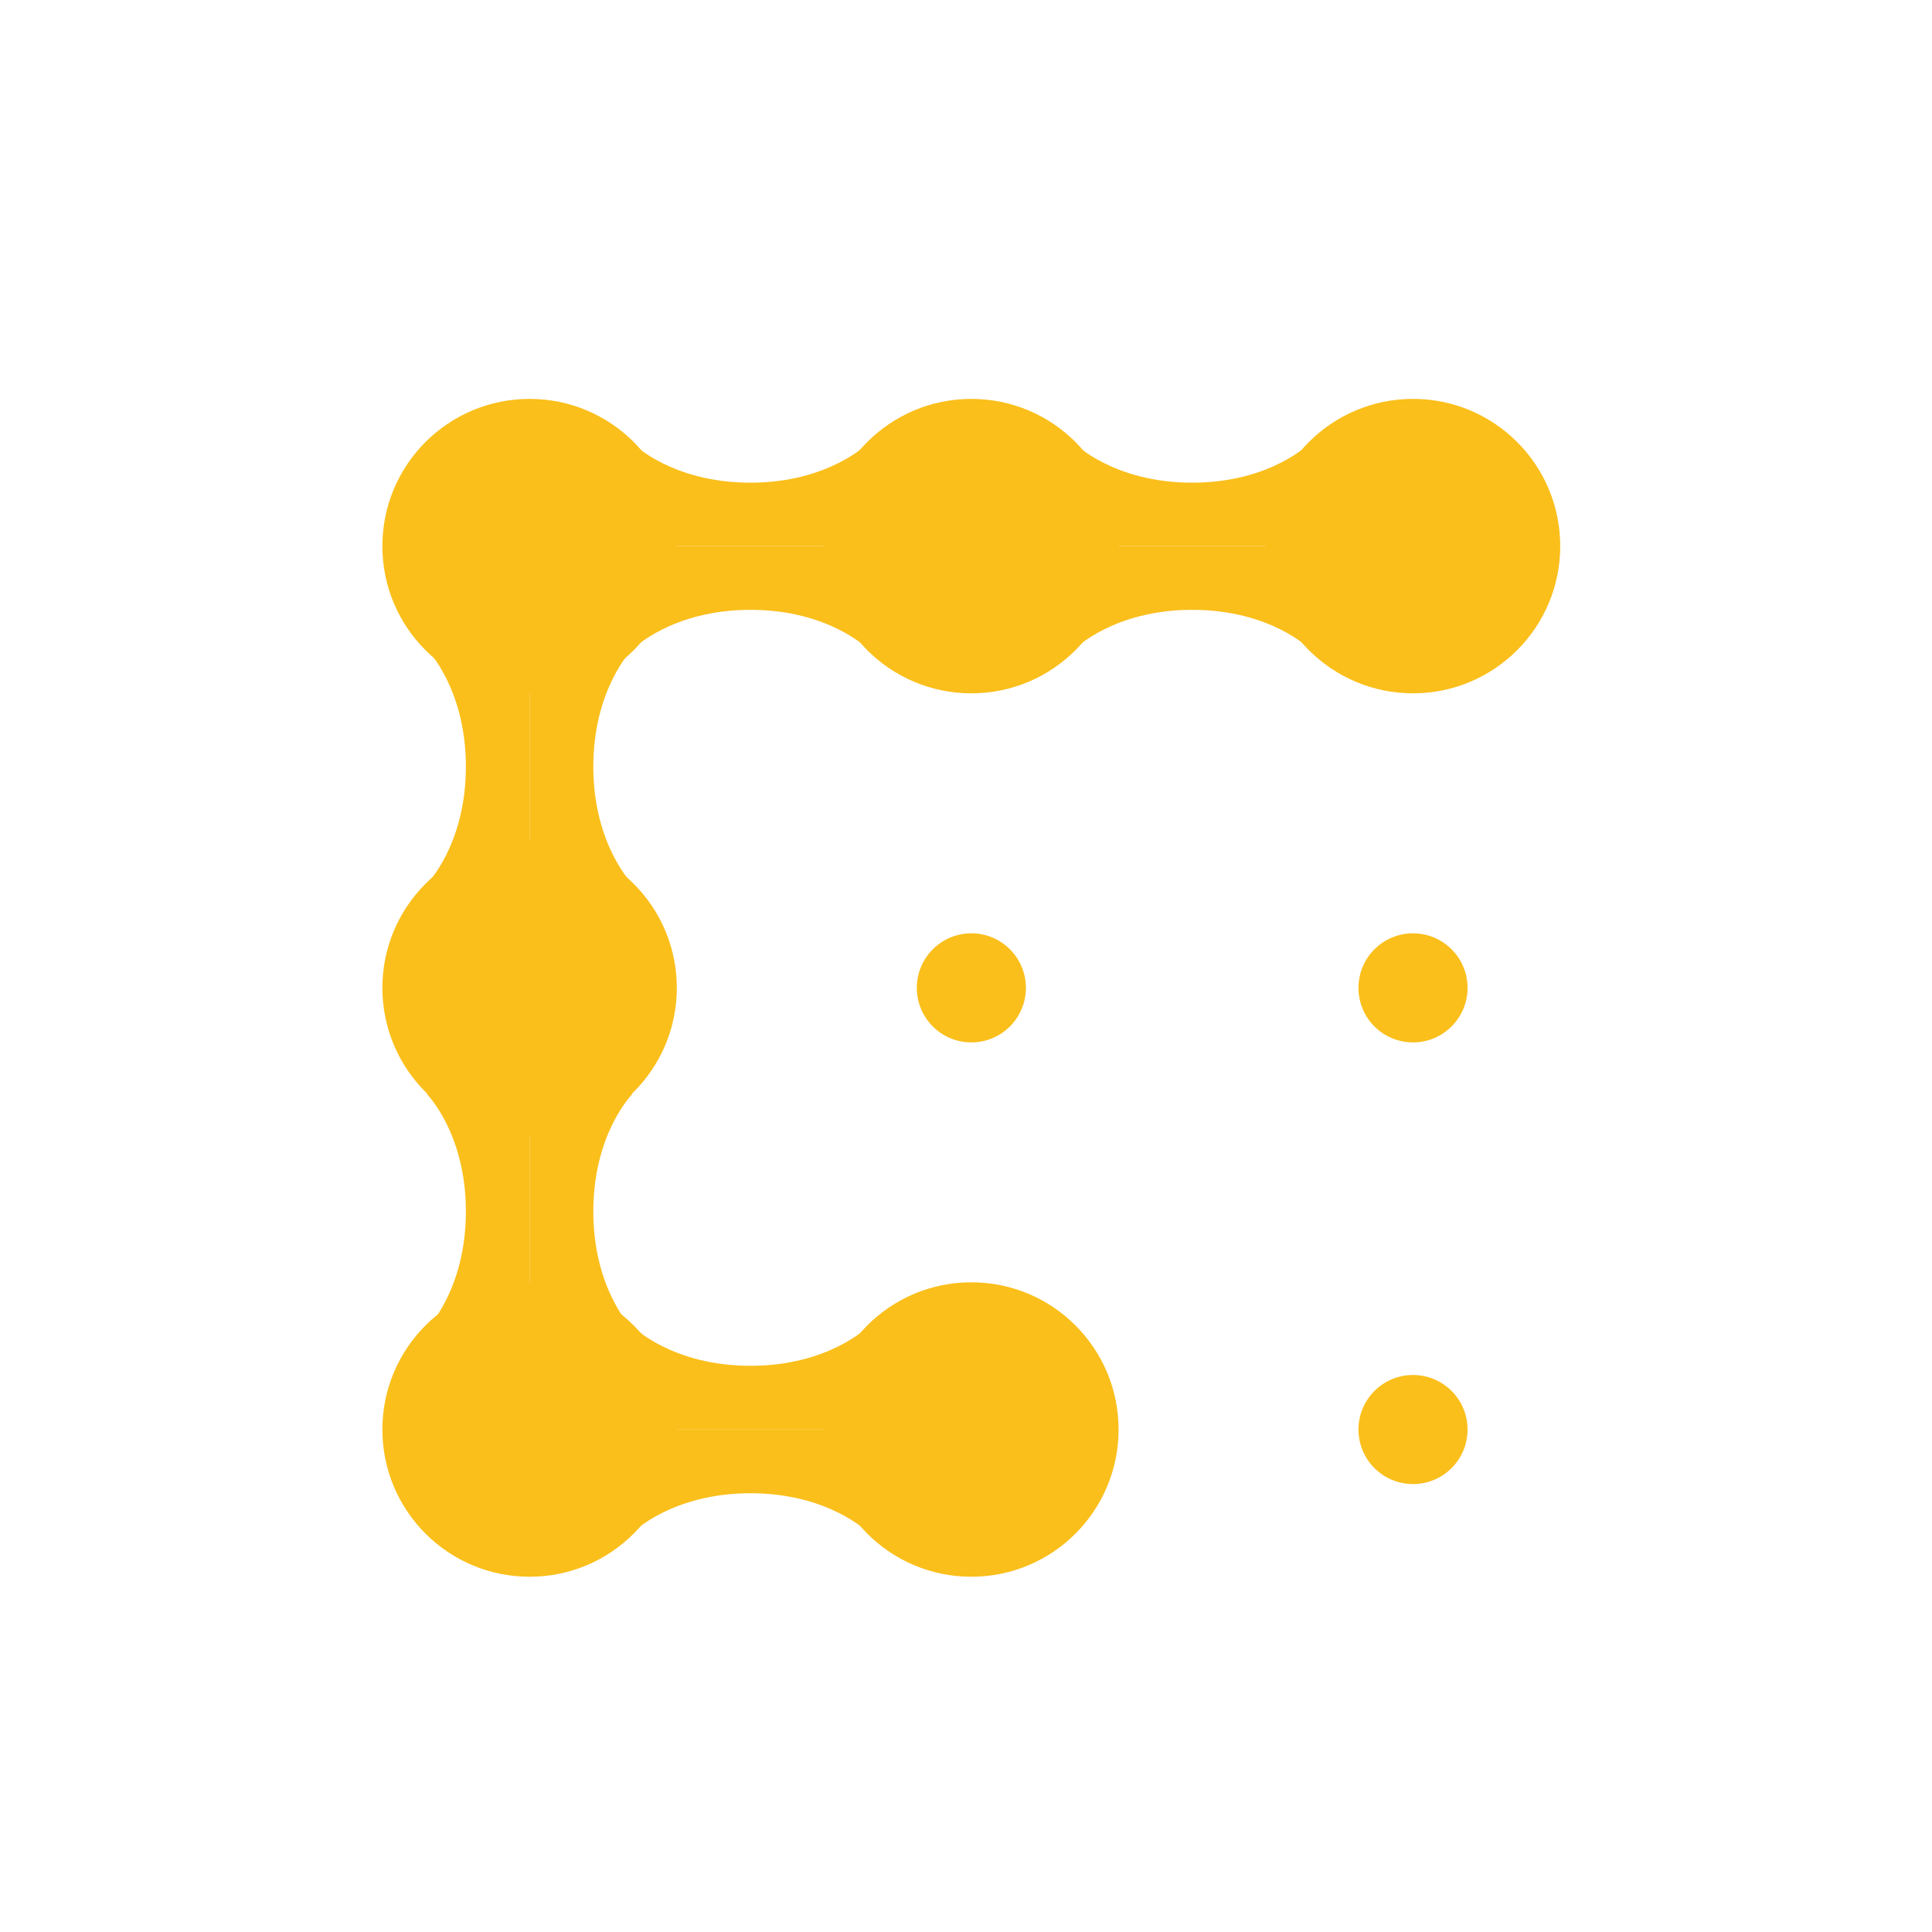
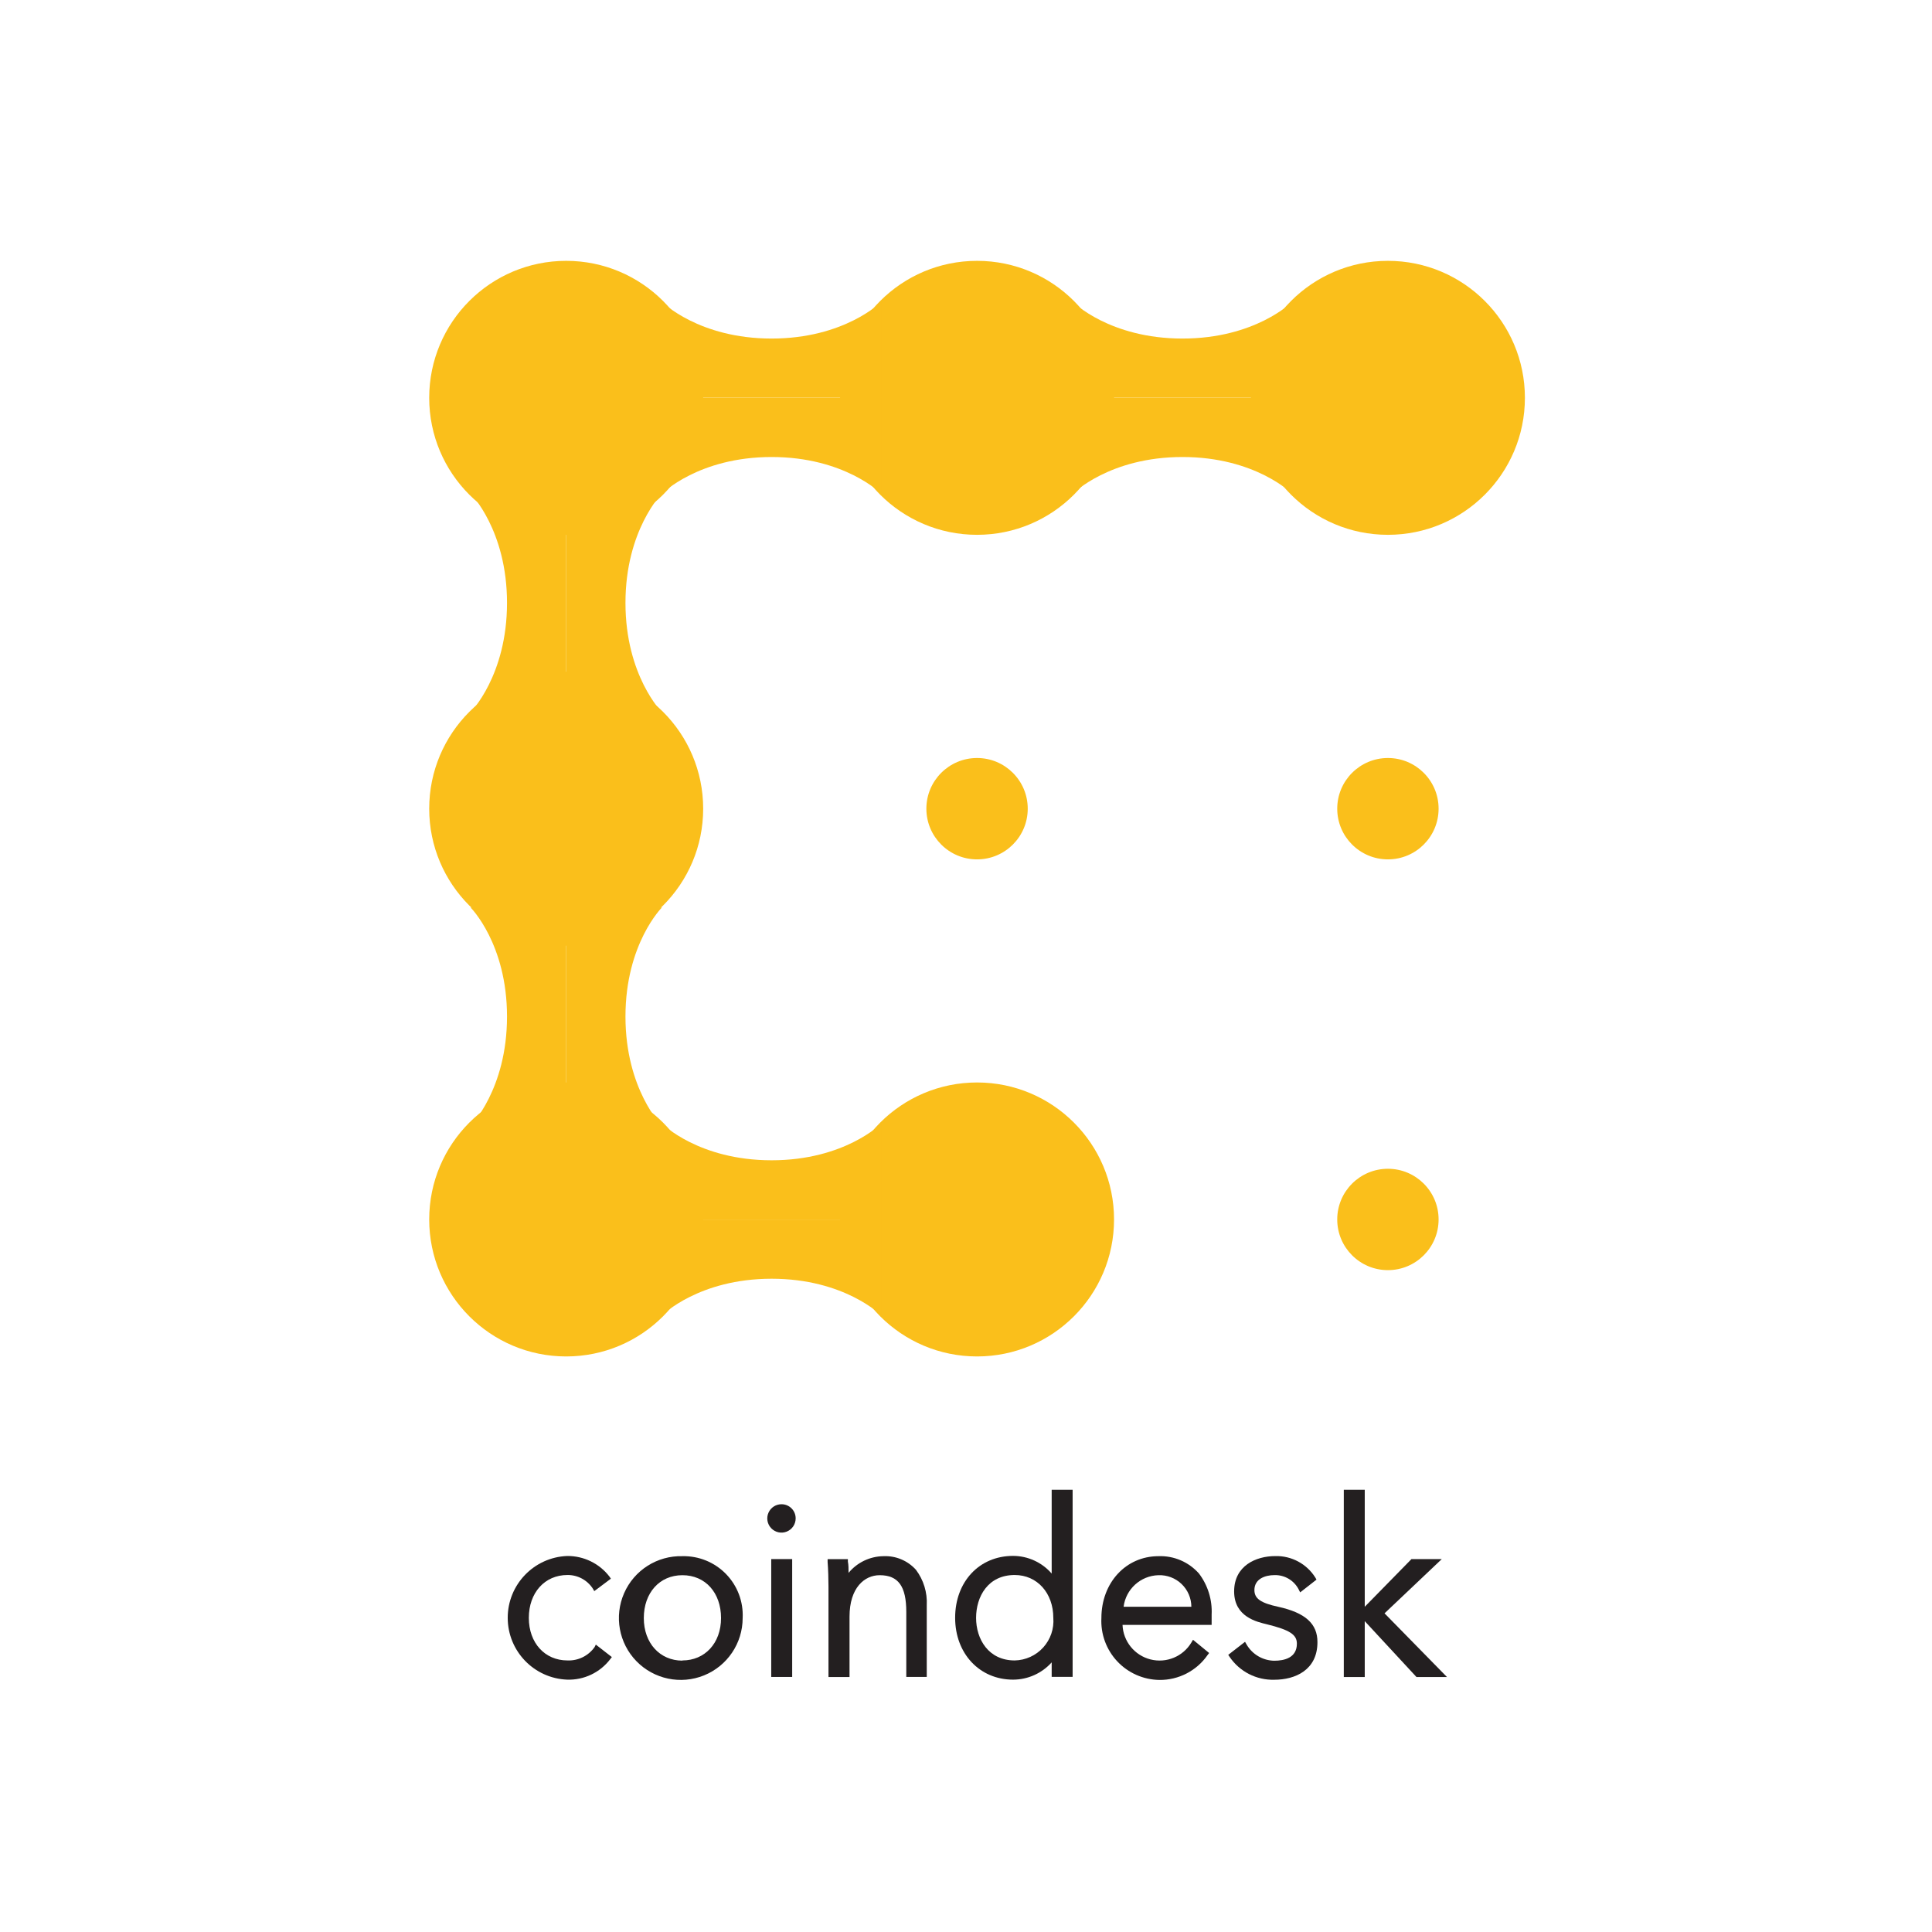
<svg xmlns="http://www.w3.org/2000/svg" id="Layer_1" data-name="Layer 1" width="7.06cm" height="7.06cm" viewBox="0 0 200.13 200.13">
  <defs>
-     <style>.cls-1{fill:#fabf1b;}</style>
+     <style>.cls-1{fill:#fabf1b;}.cls-2{fill:#231f20;}</style>
  </defs>
-   <circle class="cls-1" cx="146.37" cy="56.57" r="15.25" />
-   <circle class="cls-1" cx="54.86" cy="56.57" r="15.25" />
-   <circle class="cls-1" cx="54.86" cy="102.33" r="15.25" />
-   <circle class="cls-1" cx="54.86" cy="148.08" r="15.25" />
-   <circle class="cls-1" cx="100.62" cy="148.08" r="15.25" />
-   <circle class="cls-1" cx="100.62" cy="56.57" r="15.25" />
-   <circle class="cls-1" cx="100.62" cy="102.33" r="5.65" />
-   <circle class="cls-1" cx="146.37" cy="102.33" r="5.65" />
-   <circle class="cls-1" cx="146.37" cy="148.08" r="5.65" />
-   <path class="cls-1" d="M135.68,45.91S131.62,50,123.5,50s-12.18-4.06-12.18-4.06V56.57h24.36Z" />
-   <path class="cls-1" d="M135.68,67.23s-4.06-4.06-12.18-4.06-12.18,4.06-12.18,4.06V56.57h24.36Z" />
-   <path class="cls-1" d="M89.92,45.91S85.86,50,77.74,50s-12.18-4.06-12.18-4.06V56.57H89.92Z" />
-   <path class="cls-1" d="M89.92,67.23s-4.06-4.06-12.18-4.06-12.18,4.06-12.18,4.06V56.57H89.92Z" />
-   <path class="cls-1" d="M89.92,137.42s-4.06,4.06-12.18,4.06-12.18-4.06-12.18-4.06v10.66H89.92Z" />
-   <path class="cls-1" d="M89.92,158.74s-4.06-4.06-12.18-4.06-12.18,4.06-12.18,4.06V148.08H89.92Z" />
-   <path class="cls-1" d="M65.52,91.59s-4.06-4.06-4.06-12.18,4.06-12.18,4.06-12.18H54.86V91.59Z" />
-   <path class="cls-1" d="M44.2,91.59s4.06-4.06,4.06-12.18S44.2,67.23,44.2,67.23H54.86V91.59Z" />
-   <path class="cls-1" d="M65.52,137.67s-4.06-4.06-4.06-12.18,4.06-12.18,4.06-12.18H54.86v24.36Z" />
-   <path class="cls-1" d="M44.2,137.67s4.06-4.06,4.06-12.18-4.06-12.18-4.06-12.18H54.86v24.36Z" />
+   <circle class="cls-1" cx="143.77" cy="41.21" r="14.19" />
+   <circle class="cls-1" cx="58.65" cy="41.21" r="14.19" />
+   <circle class="cls-1" cx="58.65" cy="83.77" r="14.19" />
+   <circle class="cls-1" cx="58.65" cy="126.32" r="14.19" />
+   <circle class="cls-1" cx="101.21" cy="126.32" r="14.19" />
+   <circle class="cls-1" cx="101.21" cy="41.21" r="14.19" />
+   <circle class="cls-1" cx="101.21" cy="83.77" r="5.25" />
+   <circle class="cls-1" cx="143.77" cy="83.77" r="5.25" />
+   <circle class="cls-1" cx="143.77" cy="126.32" r="5.25" />
+   <path class="cls-1" d="M133.82,31.29s-3.78,3.78-11.33,3.78-11.33-3.78-11.33-3.78v9.91h22.66Z" />
+   <path class="cls-1" d="M133.82,51.12s-3.78-3.78-11.33-3.78-11.33,3.78-11.33,3.78V41.21h22.66Z" />
+   <path class="cls-1" d="M91.26,31.29s-3.78,3.78-11.33,3.78S68.6,31.29,68.6,31.29v9.91H91.26Z" />
+   <path class="cls-1" d="M91.26,51.12s-3.78-3.78-11.33-3.78S68.6,51.12,68.6,51.12V41.21H91.26Z" />
+   <path class="cls-1" d="M91.26,116.41s-3.78,3.78-11.33,3.78-11.33-3.78-11.33-3.78v9.91H91.26Z" />
+   <path class="cls-1" d="M91.26,136.24s-3.78-3.78-11.33-3.78-11.33,3.78-11.33,3.78v-9.91H91.26Z" />
+   <path class="cls-1" d="M68.57,73.78S64.79,70,64.79,62.45s3.78-11.33,3.78-11.33H58.65V73.78Z" />
+   <path class="cls-1" d="M48.74,73.78S52.52,70,52.52,62.45s-3.78-11.33-3.78-11.33h9.91V73.78Z" />
+   <path class="cls-1" d="M68.57,116.63s-3.78-3.78-3.78-11.33S68.57,94,68.57,94H58.65v22.66Z" />
+   <path class="cls-1" d="M48.74,116.63s3.78-3.78,3.78-11.33S48.74,94,48.74,94h9.91v22.66Z" />
+   <path class="cls-2" d="M61.59,170.62A3.28,3.28,0,0,1,58.78,172c-2.34,0-4-1.81-4-4.41s1.64-4.44,4-4.44a3.1,3.1,0,0,1,2.63,1.41l.15.26,1.72-1.29-.15-.22a5.47,5.47,0,0,0-4.38-2.13,6.41,6.41,0,0,0,0,12.81,5.39,5.39,0,0,0,4.46-2.12l.17-.22-1.66-1.29Z" />
+   <path class="cls-2" d="M70.69,161.2a6.41,6.41,0,1,0,6.24,6.41A6.11,6.11,0,0,0,70.69,161.2Zm0,10.82c-2.33,0-4-1.81-4-4.41s1.62-4.44,4-4.44,4,1.82,4,4.44S73,172,70.69,172Z" />
+   <path class="cls-2" d="M81,155.82a1.47,1.47,0,1,0,1.42,1.47A1.46,1.46,0,0,0,81,155.82Z" />
+   <rect class="cls-2" x="79.89" y="161.5" width="2.17" height="12.21" />
+   <path class="cls-2" d="M91.52,161.2a4.76,4.76,0,0,0-3.62,1.73c0-.4,0-.83-.07-1.17l0-.25h-2.1l0,.3c.06.72.09,1.82.09,2.54v9.37H88v-6.26c0-3,1.56-4.29,3.12-4.29,1.93,0,2.76,1.14,2.76,3.81v6.73H96v-7.43a5.62,5.62,0,0,0-1.12-3.67A4.26,4.26,0,0,0,91.52,161.2Z" />
+   <path class="cls-2" d="M108.94,163a5.31,5.31,0,0,0-4-1.83c-3.51,0-6,2.69-6,6.41s2.54,6.41,6,6.41a5.38,5.38,0,0,0,4-1.79v1.5h2.17V154.32h-2.17Zm-3.83,9c-2.73,0-4-2.22-4-4.41s1.22-4.44,4-4.44c2.33,0,4,1.87,4,4.44A4.09,4.09,0,0,1,105.11,172Z" />
+   <path class="cls-2" d="M120,161.2c-3.37,0-5.91,2.75-5.91,6.41a6.1,6.1,0,0,0,6,6.41,6,6,0,0,0,5-2.58l.16-.21-1.67-1.37-.16.27a3.84,3.84,0,0,1-7.14-1.81h9.23l0-.25c0-.31,0-.59,0-.82A6.52,6.52,0,0,0,124.2,163,5.33,5.33,0,0,0,120,161.2Zm-3.61,5.24a3.74,3.74,0,0,1,3.61-3.27,3.29,3.29,0,0,1,3.41,3.27Z" />
+   <path class="cls-2" d="M132.4,166.44c-1.81-.39-2.46-.85-2.46-1.73,0-1.14,1.08-1.55,2.09-1.55a2.74,2.74,0,0,1,2.5,1.49l.15.3,1.69-1.32-.11-.2a4.75,4.75,0,0,0-4.16-2.24c-2,0-4.26,1-4.26,3.66s2.39,3.16,3.41,3.41c2.34.58,3.09,1.06,3.09,2,0,1.46-1.28,1.77-2.35,1.77a3.38,3.38,0,0,1-2.86-1.68l-.16-.28-1.74,1.35.14.21A5.41,5.41,0,0,0,132,174c2.16,0,4.47-1,4.47-3.89C136.48,168.2,135.22,167.06,132.4,166.44Z" />
+   <polygon class="cls-2" points="143.42 167.12 149.35 161.5 146.21 161.5 141.37 166.44 141.37 154.32 139.2 154.32 139.2 173.72 141.37 173.72 141.37 167.93 146.73 173.72 149.89 173.72 143.42 167.12" />
</svg>
